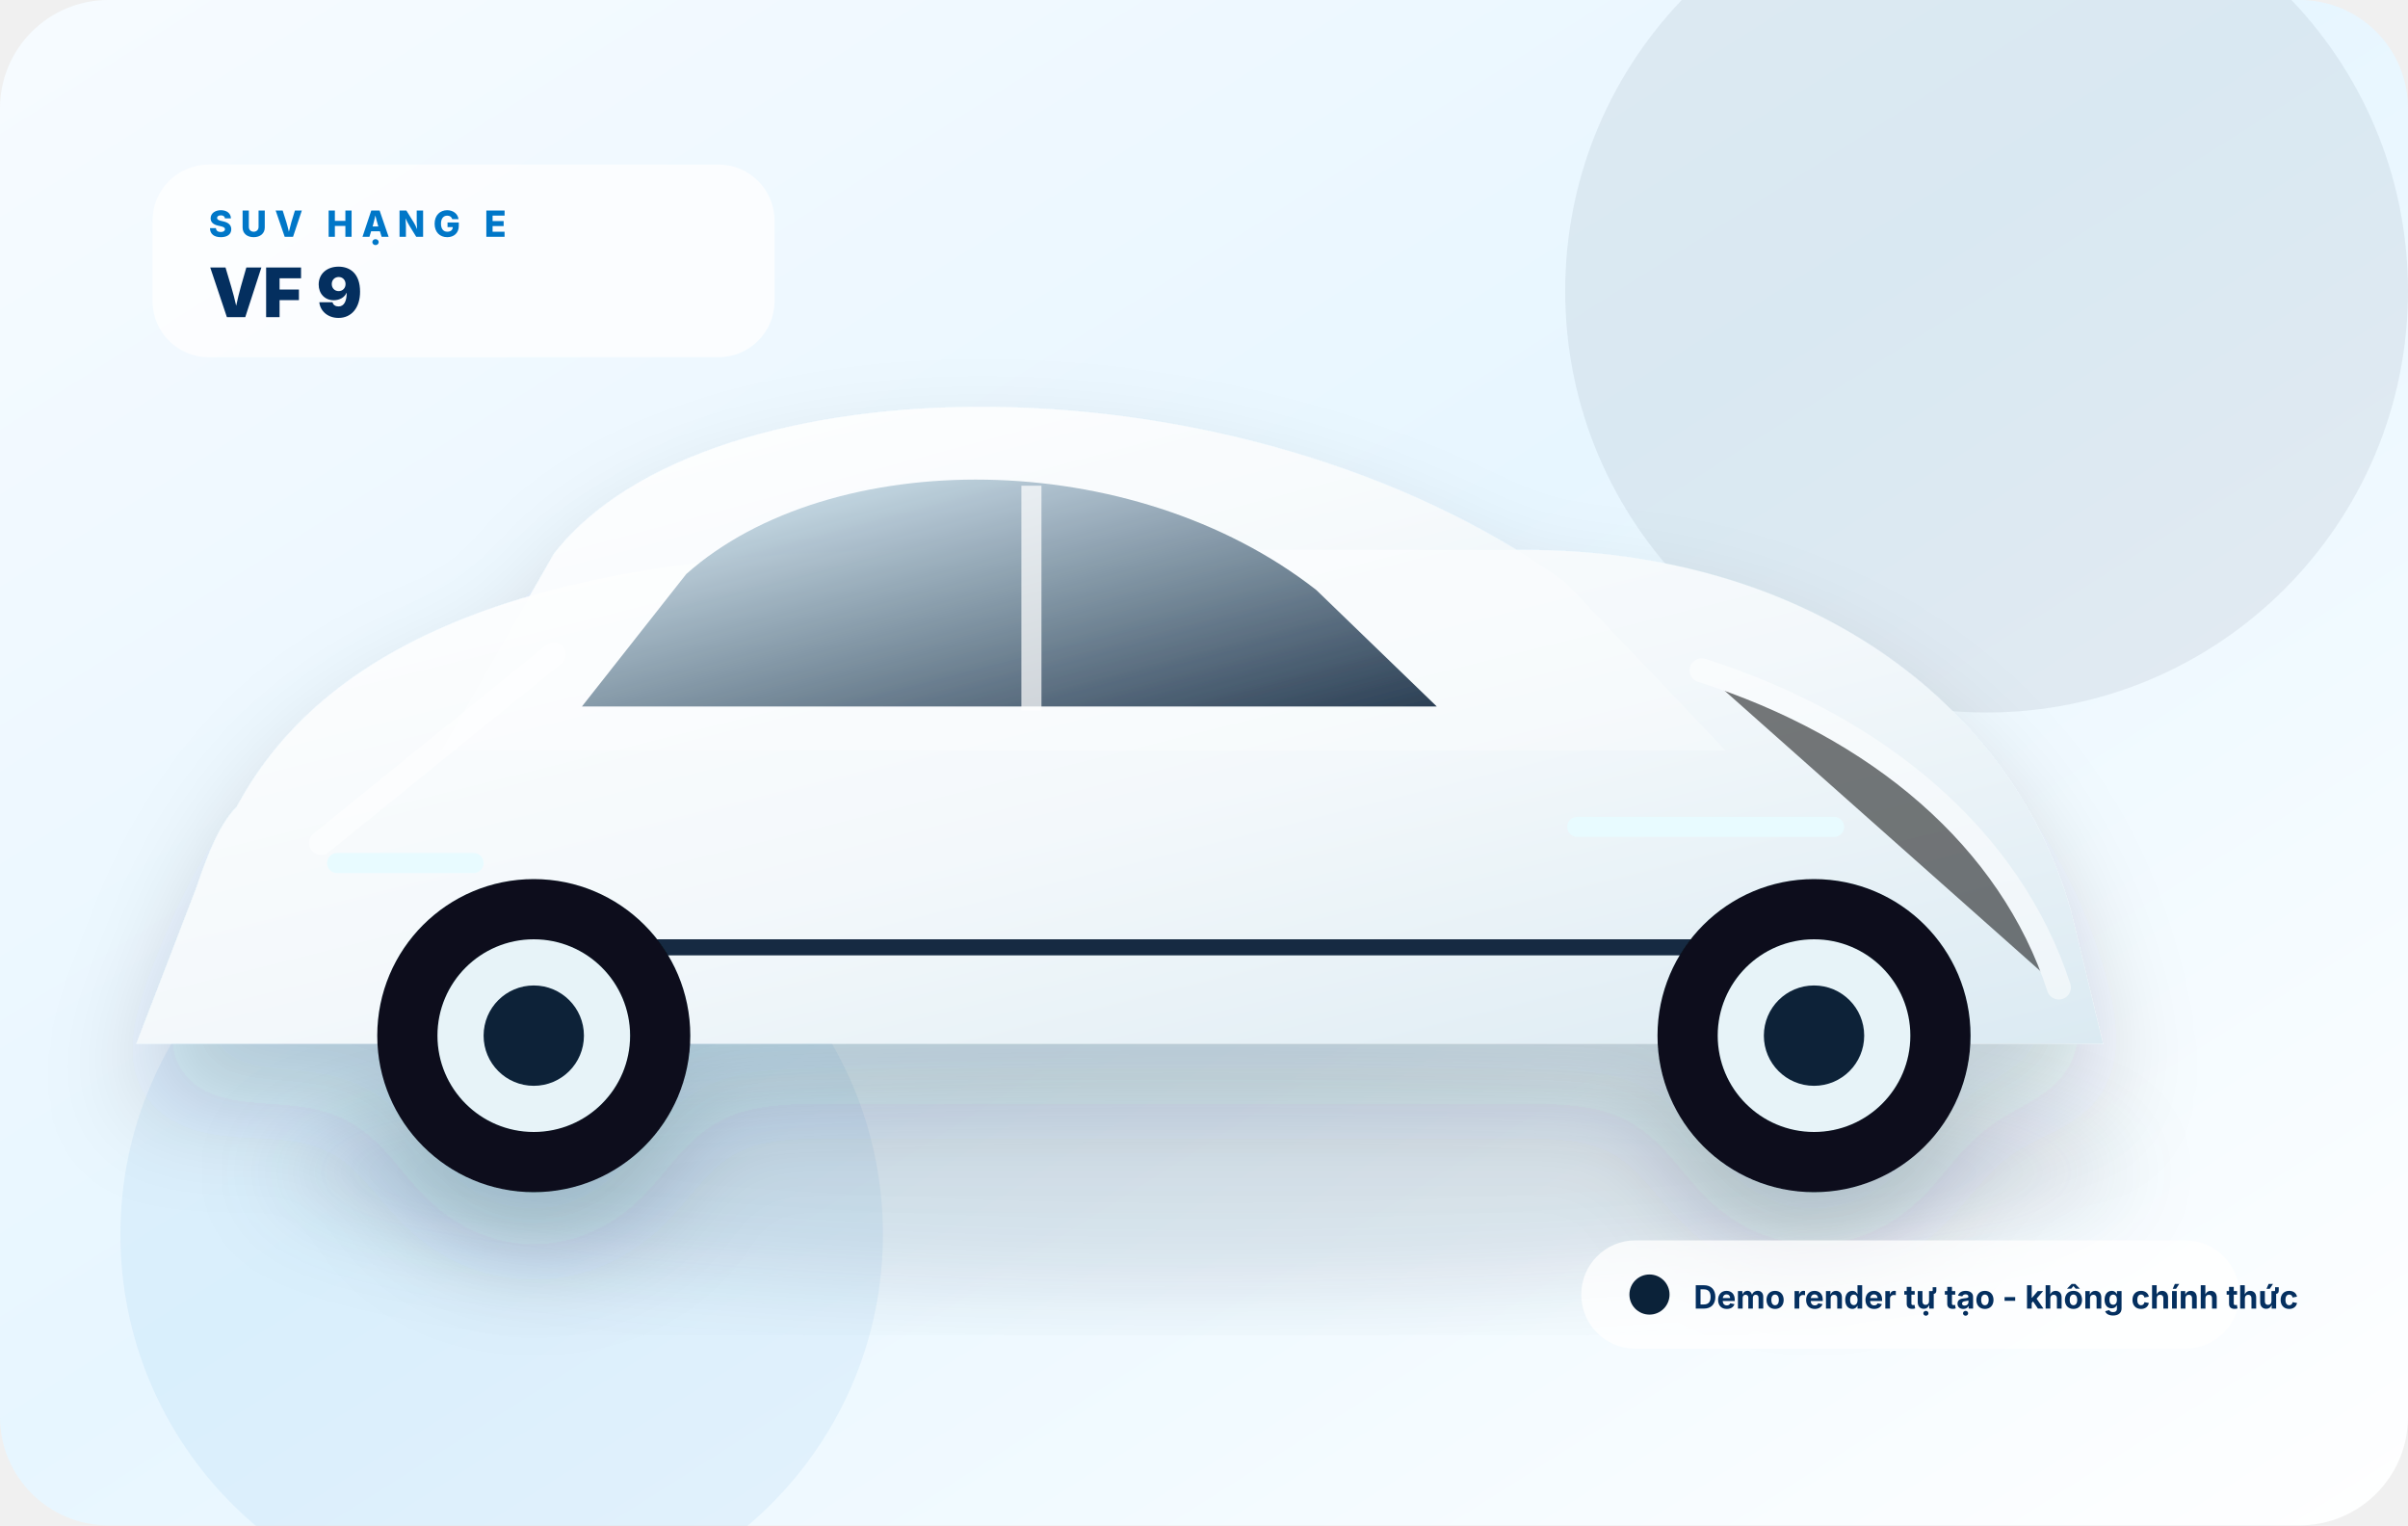
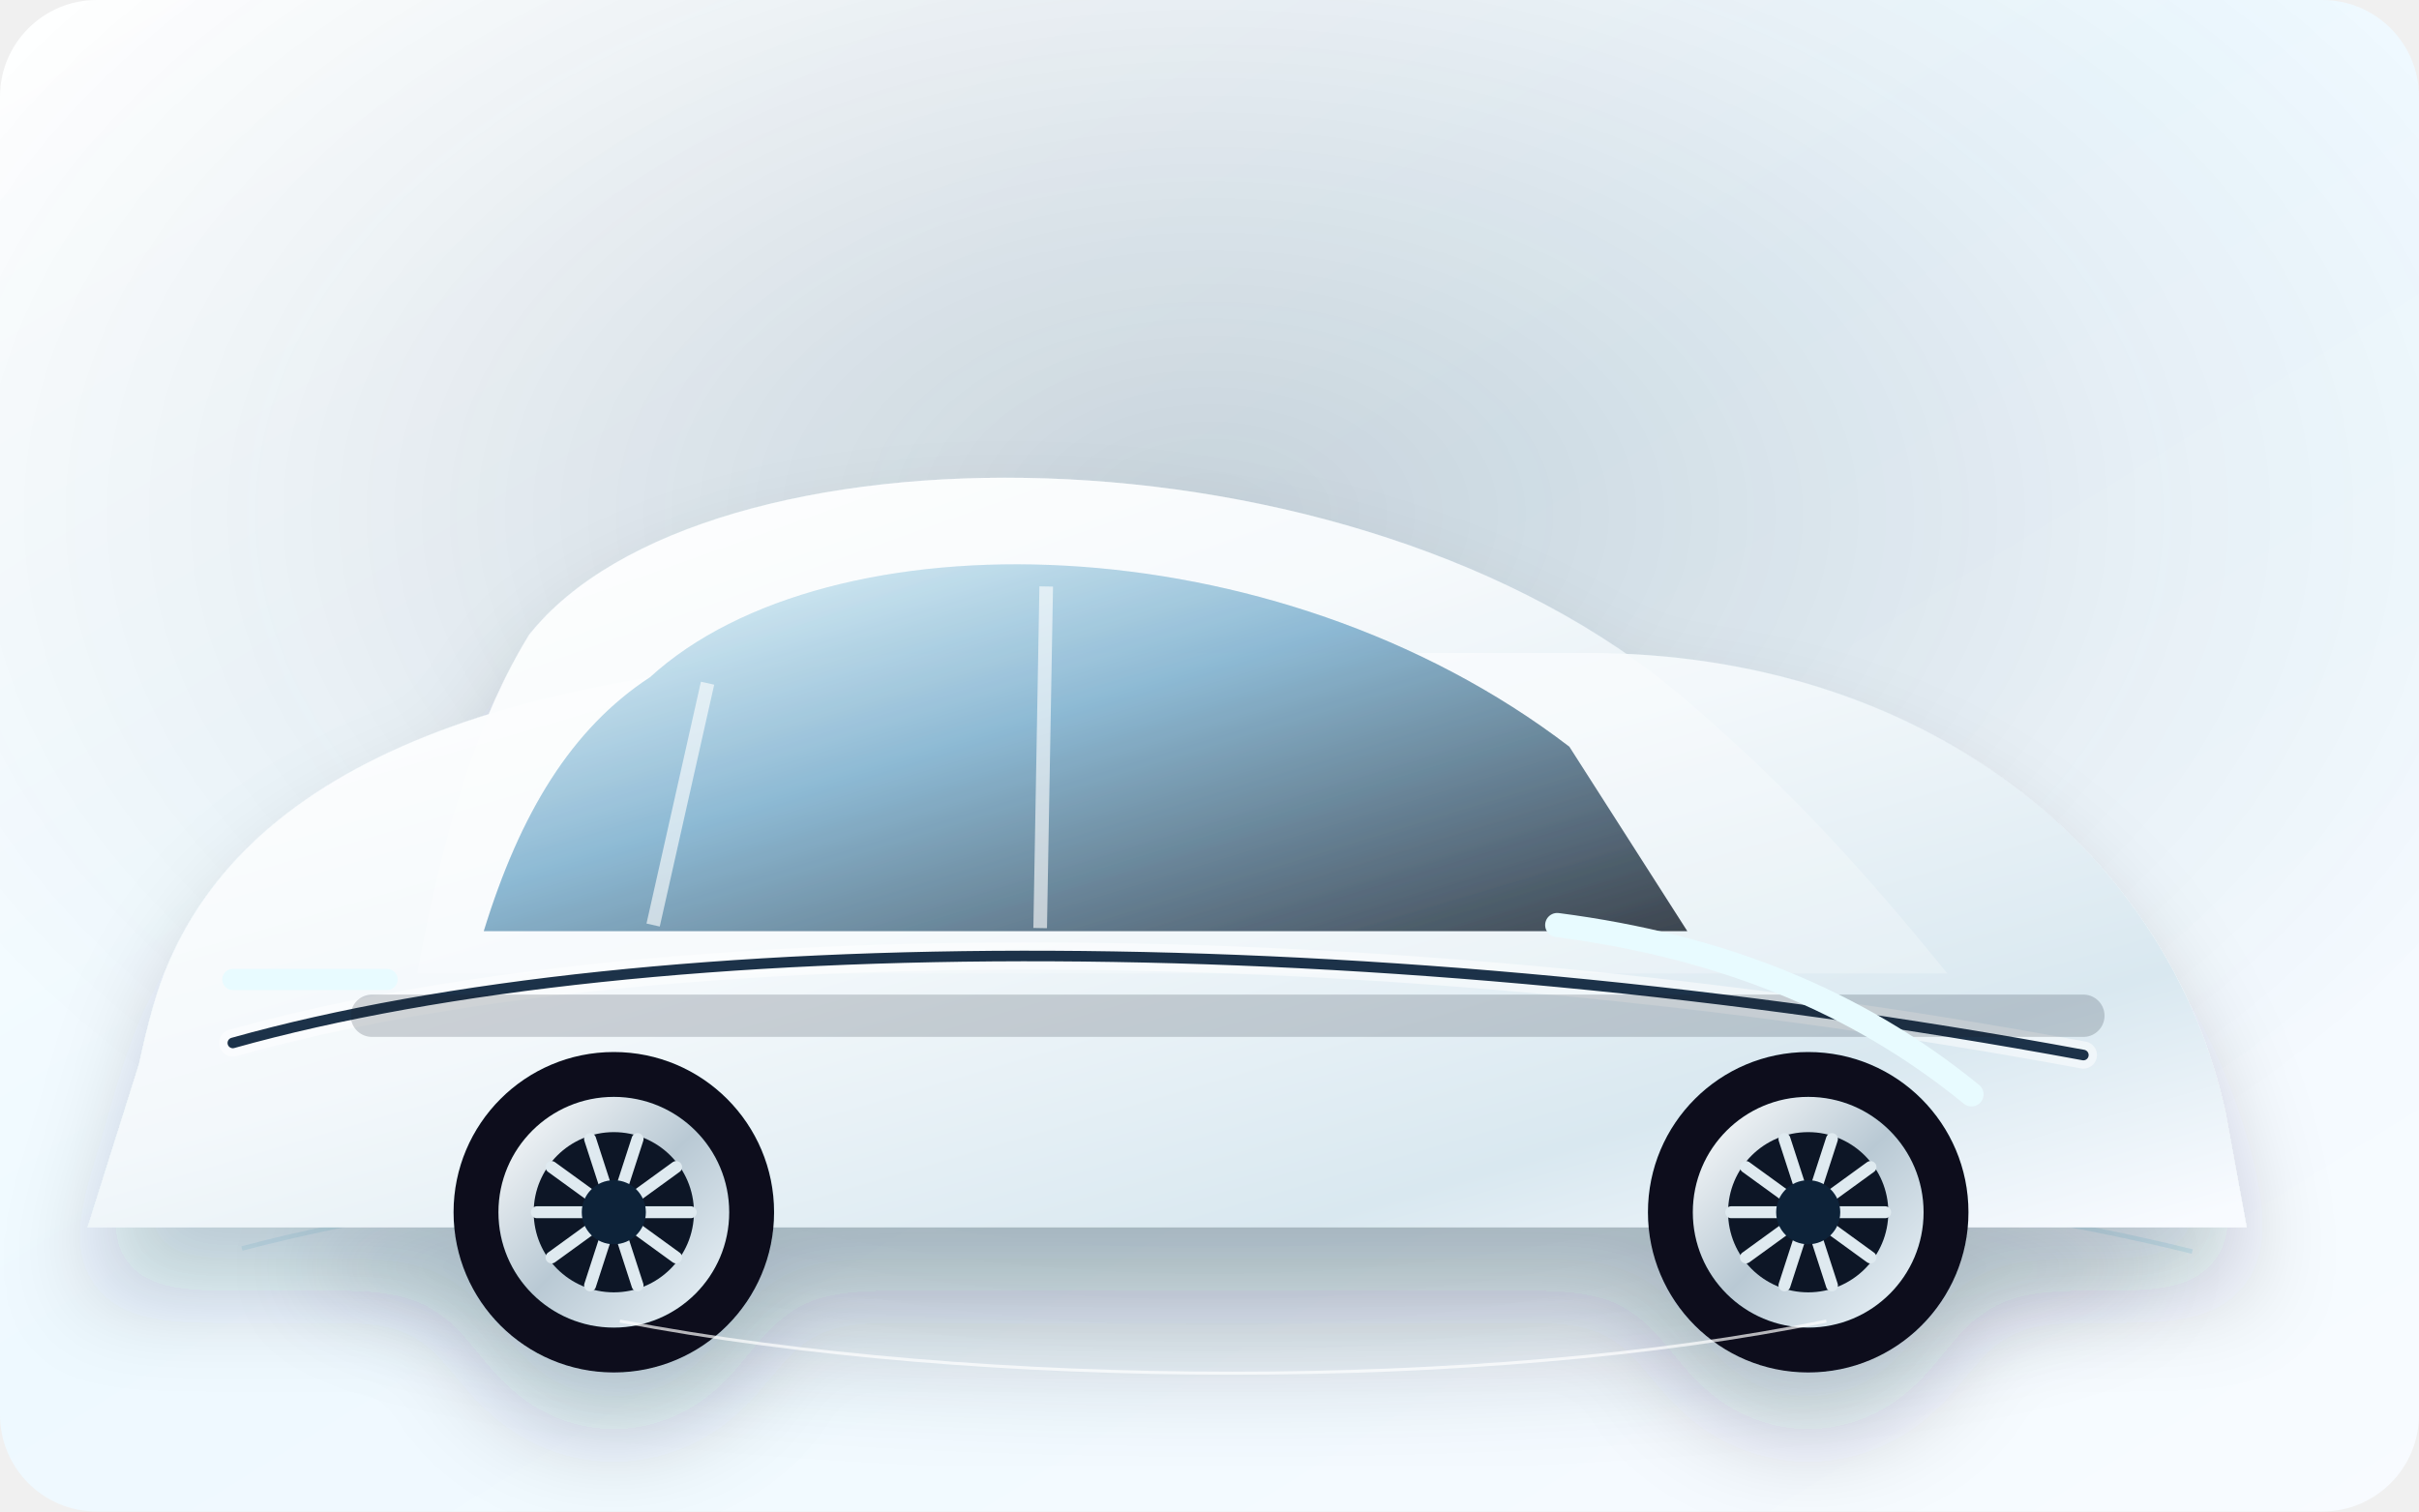
- <svg xmlns="http://www.w3.org/2000/svg" width="1200" height="760" viewBox="0 0 1200 760" role="img" aria-labelledby="title_vf_9 desc_vf_9">
+ <svg xmlns="http://www.w3.org/2000/svg" width="1600" height="1000" viewBox="0 0 1600 1000" role="img" aria-labelledby="title_vf_9 desc_vf_9">
  <defs>
    <linearGradient id="bg_vf_9" x1="0" y1="0" x2="1" y2="1">
-       <stop offset="0%" stop-color="#f7fbff" />
-       <stop offset="48%" stop-color="#e7f6ff" />
-       <stop offset="100%" stop-color="#ffffff" />
+       <stop offset="0%" stop-color="#ffffff" />
+       <stop offset="46%" stop-color="#eef9ff" />
+       <stop offset="100%" stop-color="#f8fbff" />
    </linearGradient>
-     <linearGradient id="paint_vf_9" x1="0" y1="0" x2="1" y2="1">
+     <radialGradient id="halo_vf_9" cx="50%" cy="34%" r="58%">
+       <stop offset="0%" stop-color="#0b2239" stop-opacity="0.18" />
+       <stop offset="70%" stop-color="#0b2239" stop-opacity="0.04" />
+       <stop offset="100%" stop-color="#0b2239" stop-opacity="0" />
+     </radialGradient>
+     <linearGradient id="paint_vf_9" x1="0" y1="0.05" x2="1" y2="0.95">
      <stop offset="0%" stop-color="#ffffff" />
-       <stop offset="52%" stop-color="#f3f8fb" />
-       <stop offset="100%" stop-color="#dbeaf2" />
+       <stop offset="42%" stop-color="#f3f8fb" />
+       <stop offset="78%" stop-color="#d9e8f0" />
+       <stop offset="100%" stop-color="#f8fbff" />
    </linearGradient>
    <linearGradient id="glass_vf_9" x1="0" y1="0" x2="1" y2="1">
-       <stop offset="0%" stop-color="#dff4ff" />
-       <stop offset="100%" stop-color="#0b2239" />
+       <stop offset="0%" stop-color="#e9fbff" />
+       <stop offset="44%" stop-color="#6ea6c8" />
+       <stop offset="100%" stop-color="#07111e" />
+     </linearGradient>
+     <linearGradient id="rim_vf_9" x1="0" y1="0" x2="1" y2="1">
+       <stop offset="0%" stop-color="#ffffff" />
+       <stop offset="50%" stop-color="#b9c9d4" />
+       <stop offset="100%" stop-color="#eef6fb" />
    </linearGradient>
    <filter id="shadow_vf_9" x="-20%" y="-20%" width="140%" height="150%">
-       <feDropShadow dx="0" dy="30" stdDeviation="26" flood-color="#08213b" flood-opacity="0.20" />
+       <feDropShadow dx="0" dy="42" stdDeviation="32" flood-color="#08213b" flood-opacity="0.22" />
    </filter>
-     <filter id="soft_vf_9" x="-20%" y="-20%" width="140%" height="140%">
-       <feGaussianBlur stdDeviation="22" />
+     <filter id="floor_vf_9" x="-20%" y="-30%" width="140%" height="160%">
+       <feGaussianBlur stdDeviation="28" />
    </filter>
  </defs>
-   <rect width="1200" height="760" rx="54" fill="url(#bg_vf_9)" />
-   <circle cx="990" cy="145" r="210" fill="#0b2239" opacity="0.07" />
-   <circle cx="250" cy="615" r="190" fill="#0077c8" opacity="0.06" />
-   <ellipse cx="596" cy="584" rx="462" ry="58" fill="#072a4a" opacity="0.12" filter="url(#soft_vf_9)" />
+   <rect width="1600" height="1000" rx="64" fill="url(#bg_vf_9)" />
+   <rect width="1600" height="1000" rx="64" fill="url(#halo_vf_9)" />
+   <path d="M160 826 C470 744 1104 742 1450 828" fill="none" stroke="#cbe8f6" stroke-width="3" opacity="0.62" />
+   <ellipse cx="812" cy="838" rx="612" ry="82" fill="#08213b" opacity="0.12" filter="url(#floor_vf_9)" />
  <g filter="url(#shadow_vf_9)">
-     <path d="M276 276 C352 178 618 174 780 290 L860 374 H220 Z" fill="url(#paint_vf_9)" />
-     <path d="M118 402 C164 316 276 274 462 274 H760 C898 274 1002 348 1032 454 L1048 520 H68 L98 442 C104 424 110 410 118 402 Z" fill="url(#paint_vf_9)" />
-     <path d="M276 276 C352 178 618 174 780 290 L860 374 H220 Z" fill="#ffffff" opacity="0.28" />
-     <path d="M342 286 C414 222 564 222 656 294 L716 352 H290 Z" fill="url(#glass_vf_9)" opacity="0.86" />
-     <path d="M514 242 L514 354" stroke="#ffffff" stroke-width="10" opacity="0.72" />
-     <path d="M160 420 L276 326" stroke="#ffffff" stroke-width="12" stroke-linecap="round" opacity="0.52" />
-     <path d="M848 334 C936 362 1002 418 1026 492" stroke="#ffffff" stroke-width="12" stroke-linecap="round" opacity="0.52" />
-     <path d="M242 472 H954" stroke="#0b2239" stroke-width="8" stroke-linecap="round" opacity="0.95" />
-     <path d="M786 412 H914" stroke="#e8fbff" stroke-width="10" stroke-linecap="round" />
-     <path d="M168 430 H236" stroke="#e8fbff" stroke-width="10" stroke-linecap="round" />
+     <path d="M350 420 C464 276 894 274 1114 462 C1172 512 1220 560 1288 644 H276 C294 544 318 472 350 420 Z" fill="url(#paint_vf_9)" />
+     <path d="M112 636 C170 502 348 432 658 432 H1050 C1272 432 1434 562 1472 736 L1486 812 H58 L92 704 C98 676 104 654 112 636 Z" fill="url(#paint_vf_9)" />
+     <path d="M350 420 C464 276 894 274 1114 462 C1172 512 1220 560 1288 644 H276 C294 544 318 472 350 420 Z" fill="#ffffff" opacity="0.24" />
+     <path d="M430 448 C548 340 842 344 1038 494 L1116 616 H320 C344 538 378 482 430 448 Z" fill="url(#glass_vf_9)" opacity="0.9" />
+     <path d="M430 448 C548 340 842 344 1038 494 L1116 616 H320 C344 538 378 482 430 448 Z" fill="#ffffff" opacity="0.14" />
+     <path d="M154 690 C432 612 914 612 1378 698" fill="none" stroke="#ffffff" stroke-width="18" stroke-linecap="round" opacity="0.5" />
+     <path d="M154 690 C432 612 914 612 1378 698" fill="none" stroke="#0b2239" stroke-width="7" stroke-linecap="round" opacity="0.92" />
+     <path d="M246 672 H1378" stroke="#0b1726" stroke-width="28" stroke-linecap="round" opacity="0.18" />
+     <path d="M1030 612 C1138 626 1228 662 1304 724" fill="none" stroke="#e8fbff" stroke-width="16" stroke-linecap="round" />
+     <path d="M154 648 H256" fill="none" stroke="#e8fbff" stroke-width="14" stroke-linecap="round" />
+     <path d="M468 452 L432 612" stroke="#ffffff" stroke-width="9" opacity="0.62" />
+     <path d="M692 388 L688 614" stroke="#ffffff" stroke-width="9" opacity="0.62" />
    <g>
-       <circle cx="266" cy="516" r="78" fill="#07111e" />
-       <circle cx="266" cy="516" r="48" fill="#e7f3f8" />
-       <circle cx="266" cy="516" r="25" fill="#0b2239" />
-       <circle cx="904" cy="516" r="78" fill="#07111e" />
-       <circle cx="904" cy="516" r="48" fill="#e7f3f8" />
-       <circle cx="904" cy="516" r="25" fill="#0b2239" />
+       <circle cx="406" cy="802" r="106" fill="#07111e" />
+       <circle cx="406" cy="802" r="76.32" fill="url(#rim_vf_9)" />
+       <circle cx="406" cy="802" r="53" fill="#0b1726" />
+       <line x1="406" y1="802" x2="456.9" y2="802.0" stroke="#dfeaf0" stroke-width="7.9" stroke-linecap="round" />
+       <line x1="406" y1="802" x2="447.2" y2="831.9" stroke="#dfeaf0" stroke-width="7.9" stroke-linecap="round" />
+       <line x1="406" y1="802" x2="421.7" y2="850.4" stroke="#dfeaf0" stroke-width="7.9" stroke-linecap="round" />
+       <line x1="406" y1="802" x2="390.3" y2="850.4" stroke="#dfeaf0" stroke-width="7.9" stroke-linecap="round" />
+       <line x1="406" y1="802" x2="364.8" y2="831.9" stroke="#dfeaf0" stroke-width="7.9" stroke-linecap="round" />
+       <line x1="406" y1="802" x2="355.1" y2="802.0" stroke="#dfeaf0" stroke-width="7.9" stroke-linecap="round" />
+       <line x1="406" y1="802" x2="364.8" y2="772.1" stroke="#dfeaf0" stroke-width="7.9" stroke-linecap="round" />
+       <line x1="406" y1="802" x2="390.3" y2="753.6" stroke="#dfeaf0" stroke-width="7.9" stroke-linecap="round" />
+       <line x1="406" y1="802" x2="421.7" y2="753.6" stroke="#dfeaf0" stroke-width="7.9" stroke-linecap="round" />
+       <line x1="406" y1="802" x2="447.2" y2="772.1" stroke="#dfeaf0" stroke-width="7.9" stroke-linecap="round" />
+       <circle cx="406" cy="802" r="21.2" fill="#0b2239" />
+     </g>
+     <g>
+       <circle cx="1196" cy="802" r="106" fill="#07111e" />
+       <circle cx="1196" cy="802" r="76.32" fill="url(#rim_vf_9)" />
+       <circle cx="1196" cy="802" r="53" fill="#0b1726" />
+       <line x1="1196" y1="802" x2="1246.9" y2="802.0" stroke="#dfeaf0" stroke-width="7.9" stroke-linecap="round" />
+       <line x1="1196" y1="802" x2="1237.2" y2="831.9" stroke="#dfeaf0" stroke-width="7.9" stroke-linecap="round" />
+       <line x1="1196" y1="802" x2="1211.7" y2="850.4" stroke="#dfeaf0" stroke-width="7.9" stroke-linecap="round" />
+       <line x1="1196" y1="802" x2="1180.3" y2="850.4" stroke="#dfeaf0" stroke-width="7.9" stroke-linecap="round" />
+       <line x1="1196" y1="802" x2="1154.8" y2="831.9" stroke="#dfeaf0" stroke-width="7.9" stroke-linecap="round" />
+       <line x1="1196" y1="802" x2="1145.1" y2="802.0" stroke="#dfeaf0" stroke-width="7.9" stroke-linecap="round" />
+       <line x1="1196" y1="802" x2="1154.8" y2="772.1" stroke="#dfeaf0" stroke-width="7.9" stroke-linecap="round" />
+       <line x1="1196" y1="802" x2="1180.3" y2="753.6" stroke="#dfeaf0" stroke-width="7.9" stroke-linecap="round" />
+       <line x1="1196" y1="802" x2="1211.7" y2="753.6" stroke="#dfeaf0" stroke-width="7.9" stroke-linecap="round" />
+       <line x1="1196" y1="802" x2="1237.2" y2="772.1" stroke="#dfeaf0" stroke-width="7.9" stroke-linecap="round" />
+       <circle cx="1196" cy="802" r="21.2" fill="#0b2239" />
    </g>
  </g>
-   <g transform="translate(76 82)">
-     <rect width="310" height="96" rx="28" fill="#ffffff" opacity="0.74" />
-     <text x="28" y="36" font-family="Inter, Arial, sans-serif" font-size="18" font-weight="800" letter-spacing="4" fill="#0077c8">SUV HẠNG E</text>
-     <text x="28" y="76" font-family="Inter, Arial, sans-serif" font-size="34" font-weight="850" fill="#042f5f">VF 9</text>
-   </g>
-   <g transform="translate(788 618)">
-     <rect width="328" height="54" rx="27" fill="#ffffff" opacity="0.78" />
-     <circle cx="34" cy="27" r="10" fill="#0b2239" />
-     <text x="56" y="34" font-family="Inter, Arial, sans-serif" font-size="16" font-weight="750" fill="#042f5f">Demo render tự tạo - không chính thức</text>
-   </g>
+   <path d="M410 874 C650 920 984 920 1208 874" fill="none" stroke="#ffffff" stroke-width="2" opacity="0.7" />
</svg>
